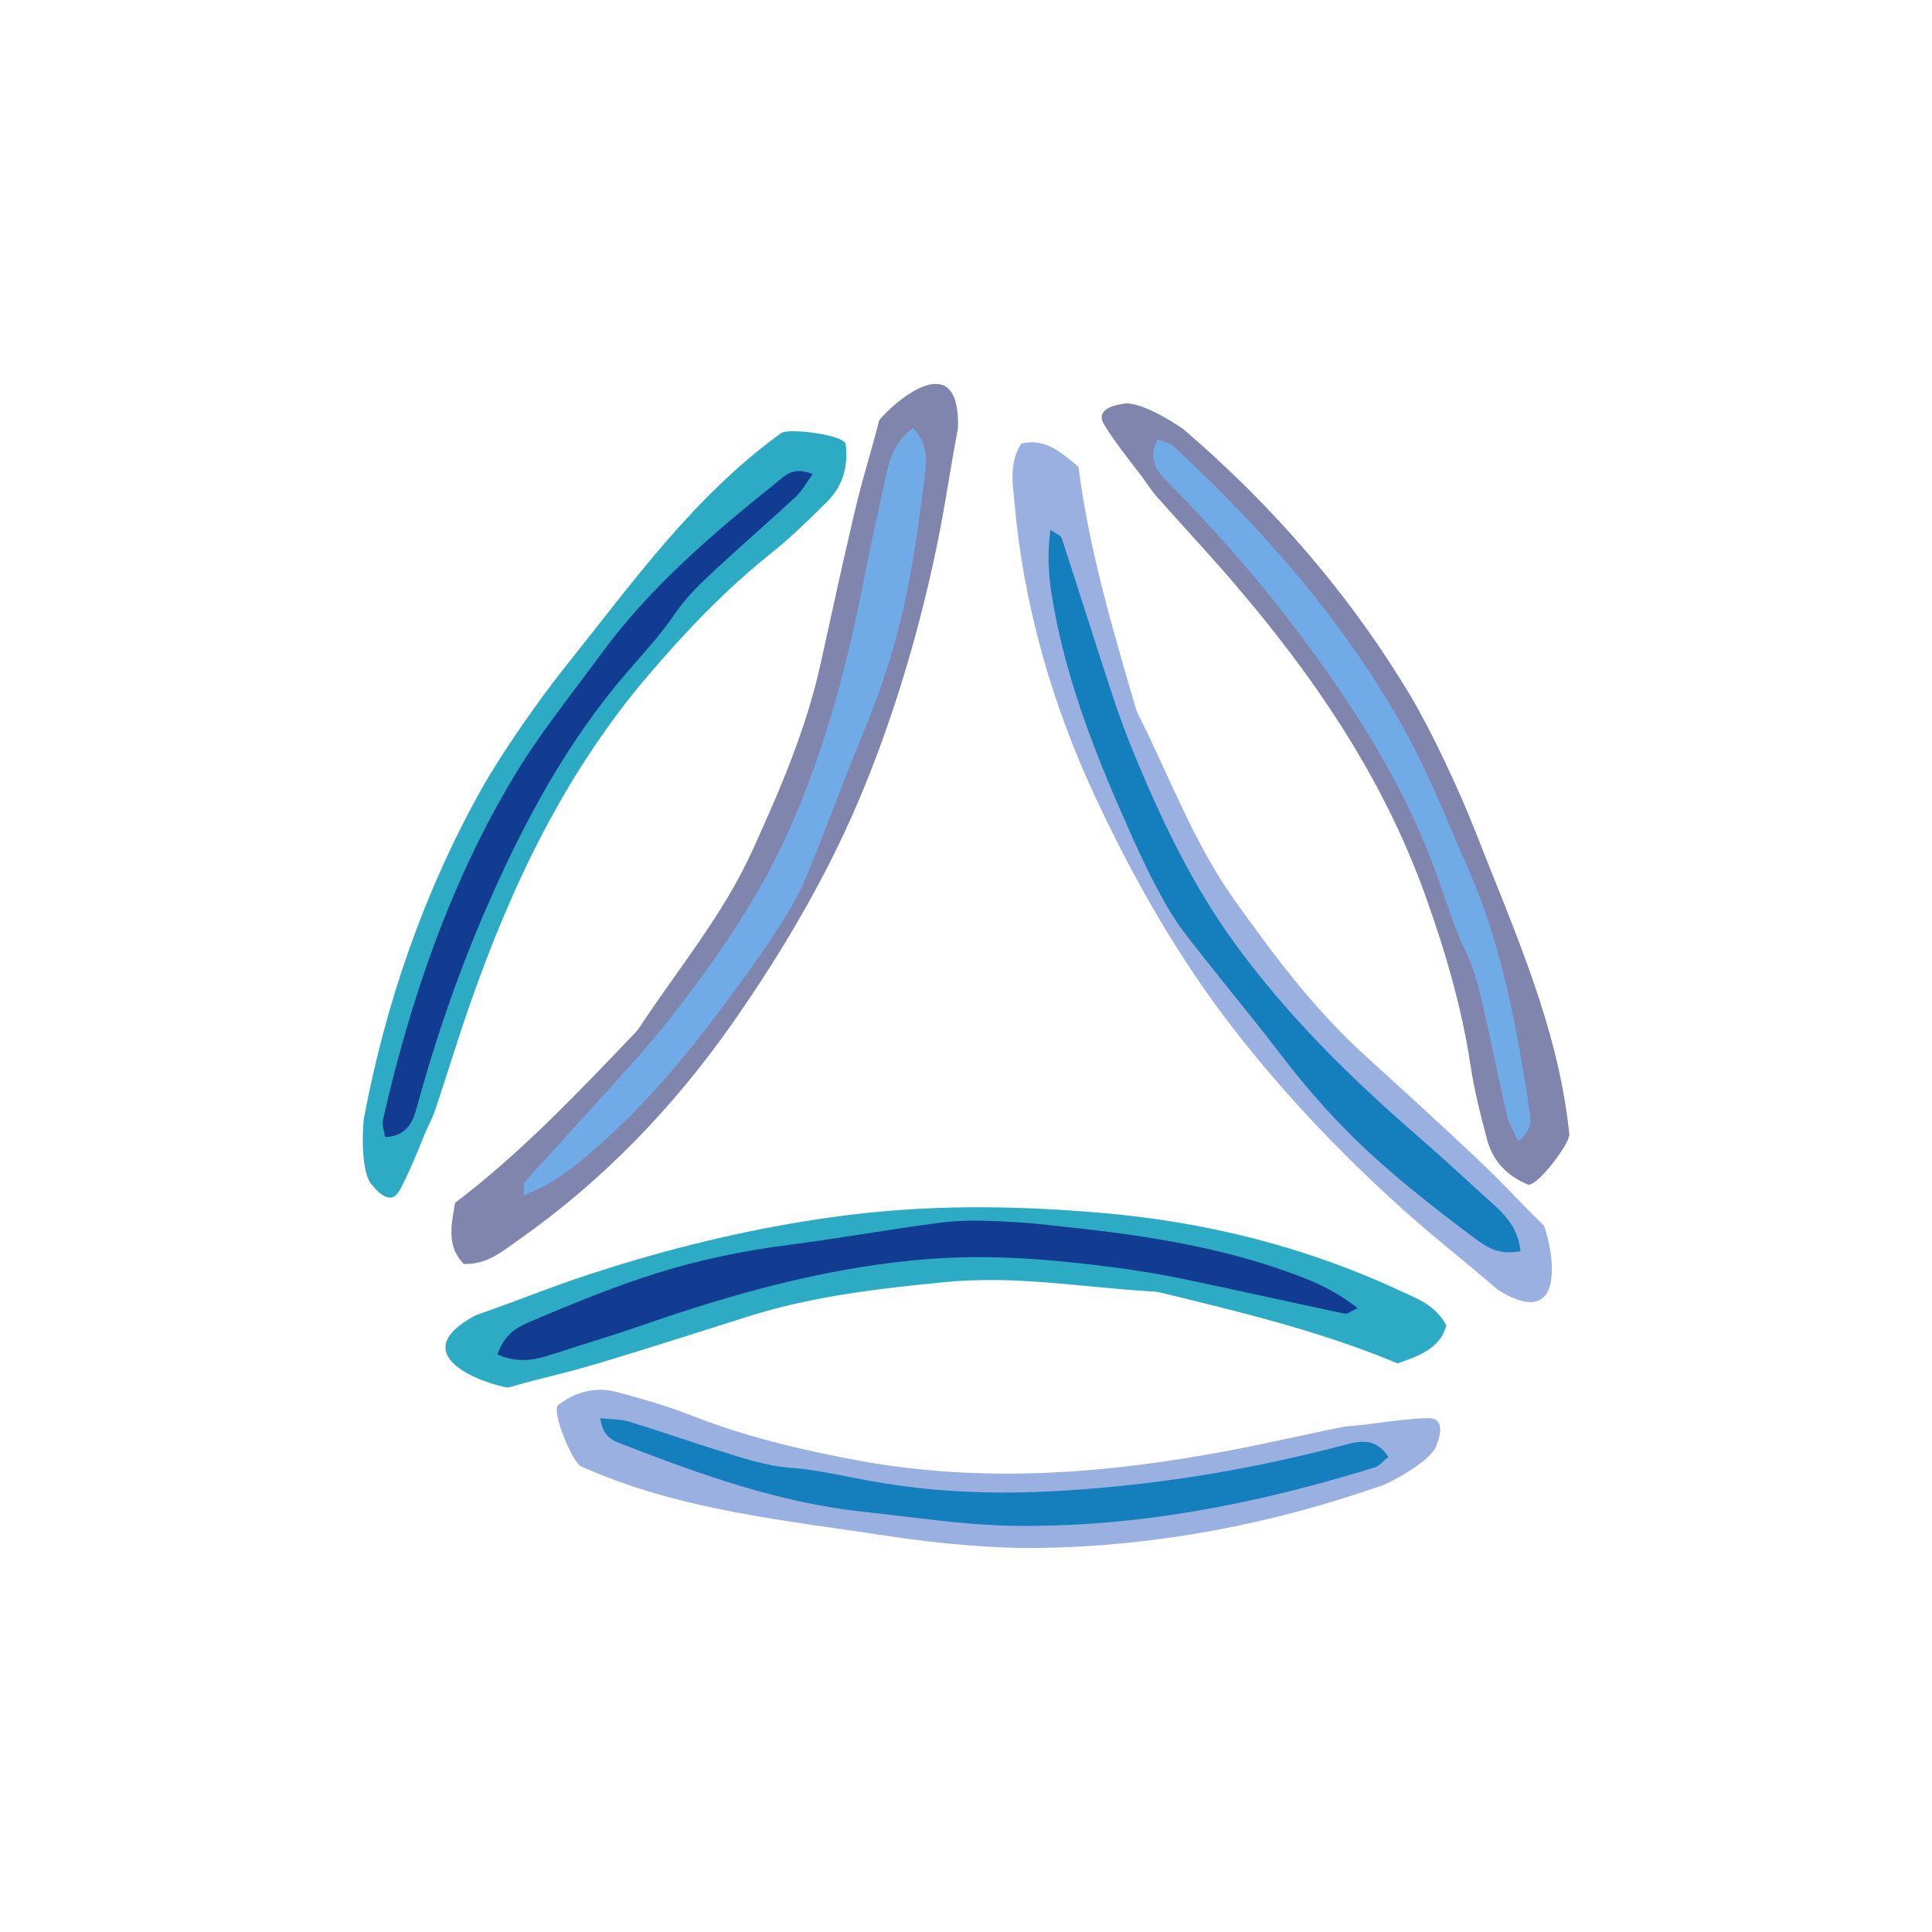
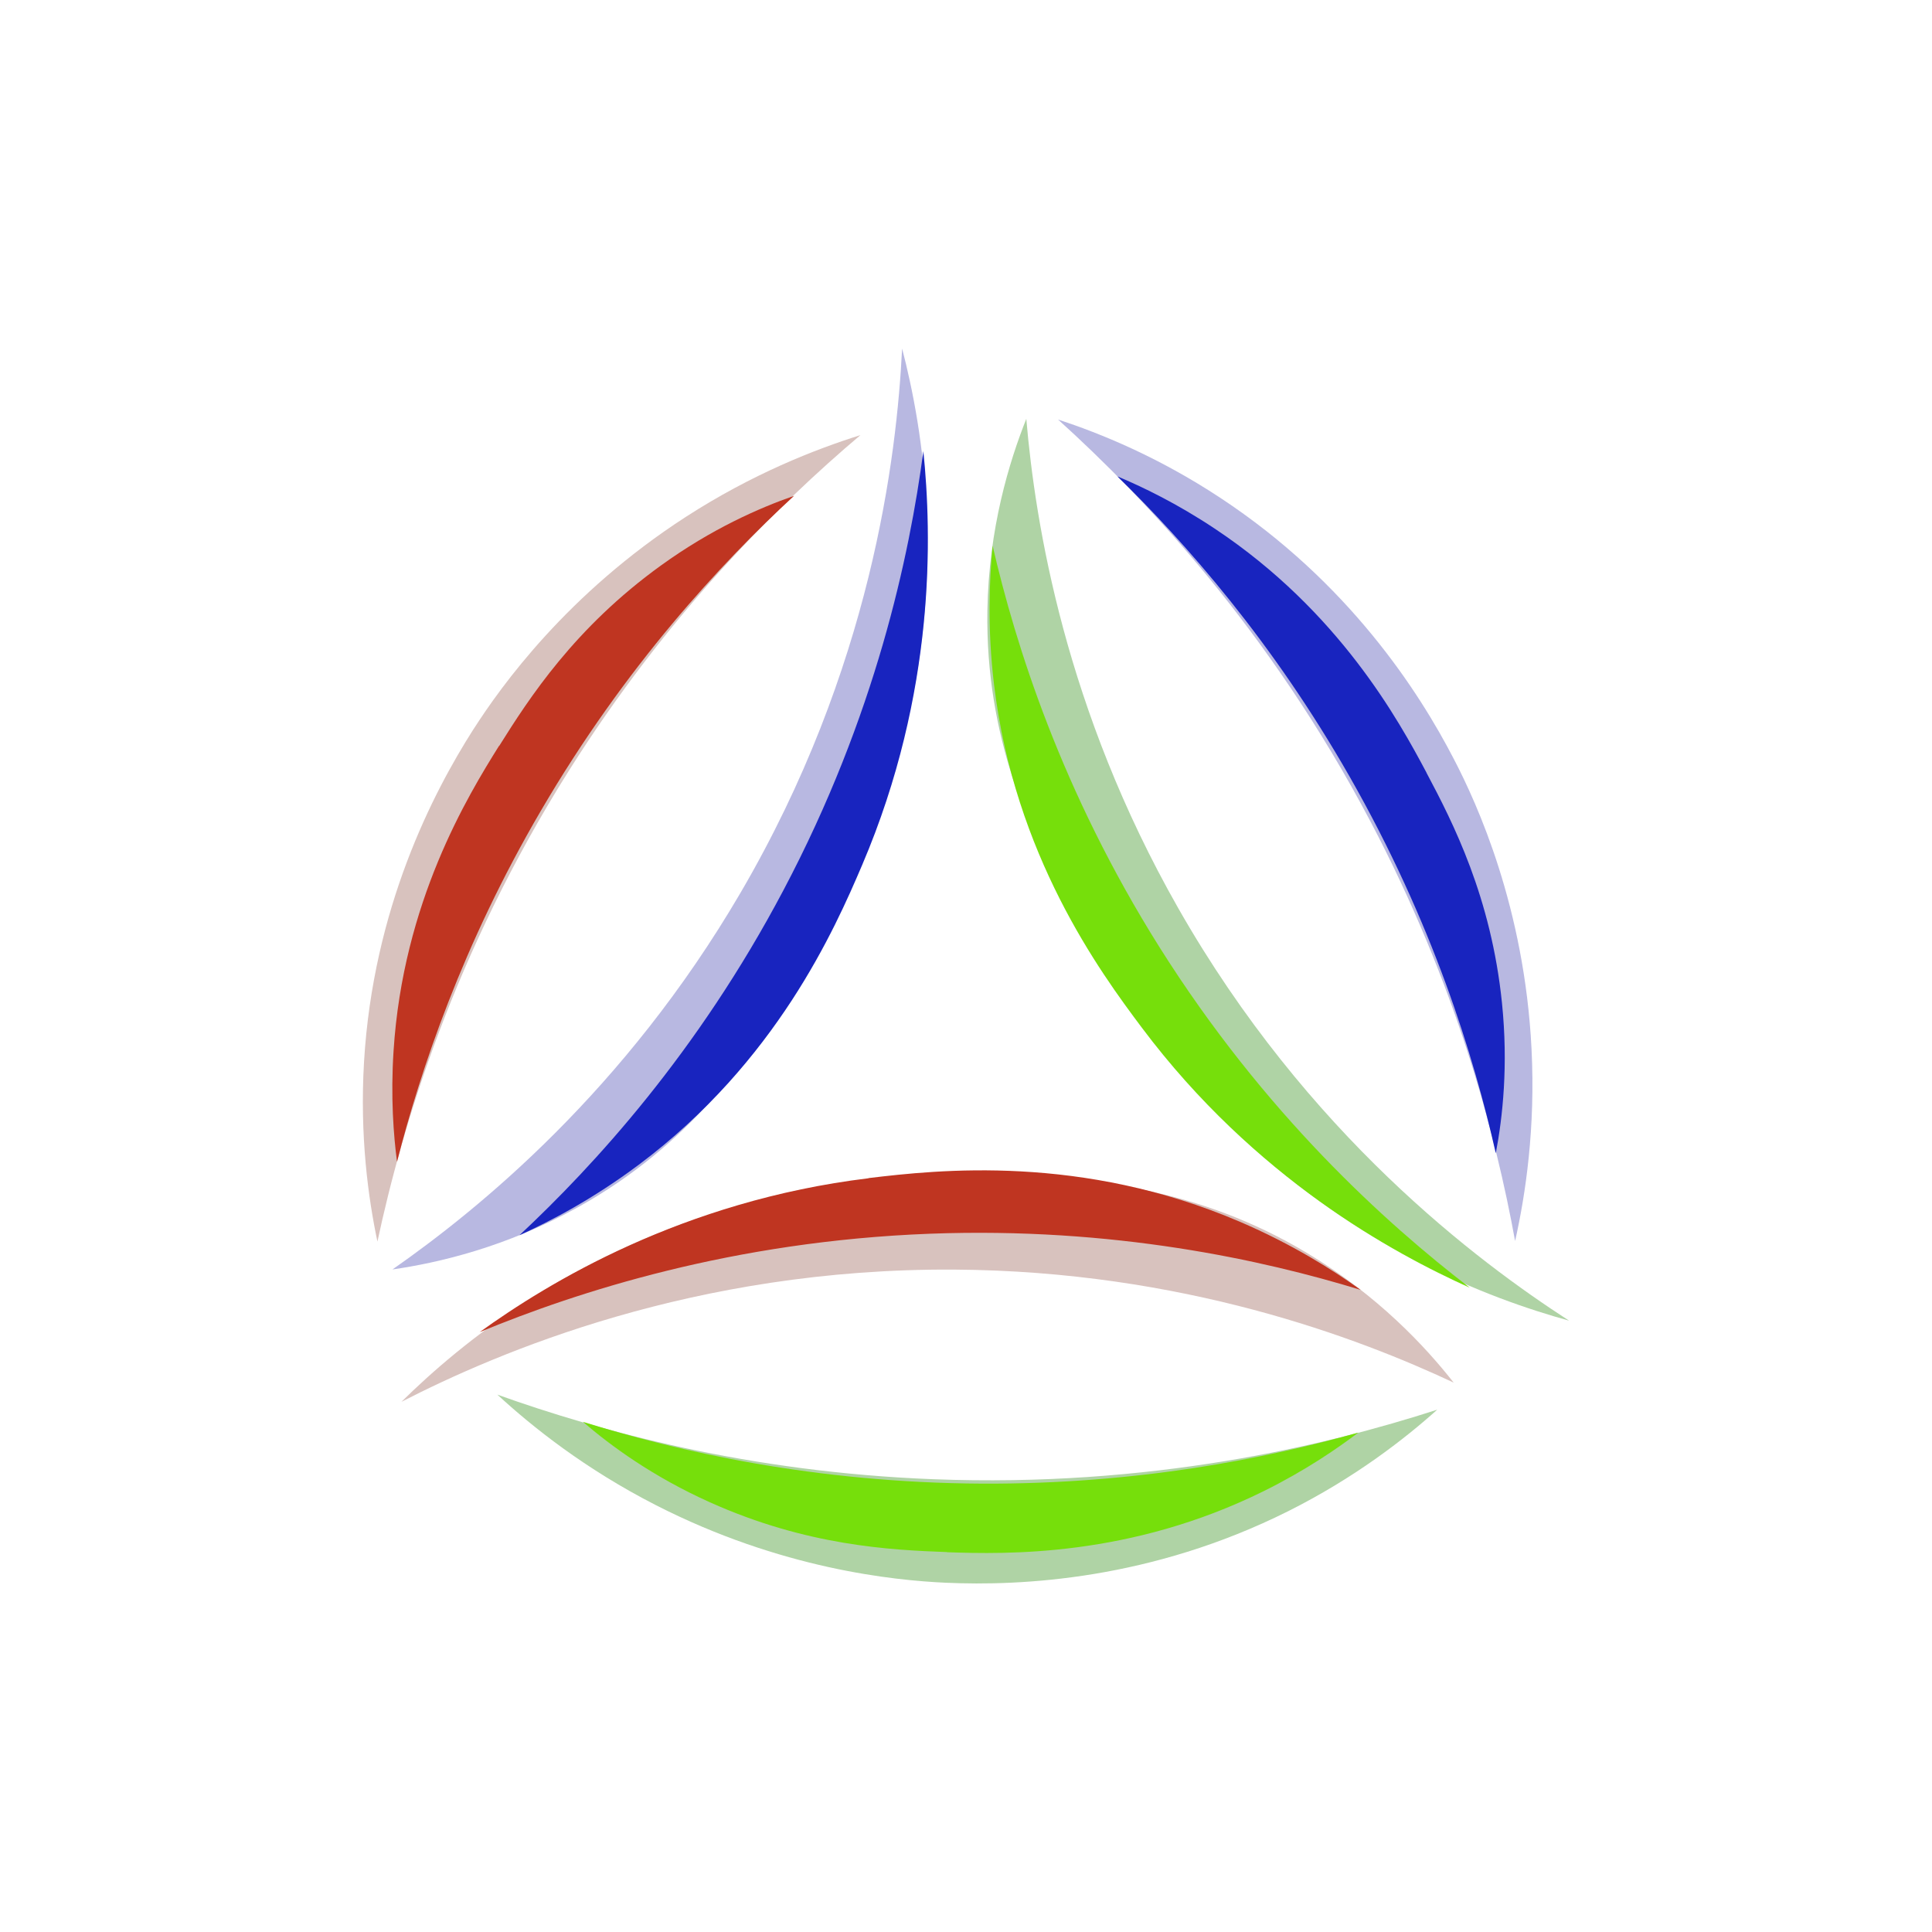
- <svg xmlns="http://www.w3.org/2000/svg" id="uuid-43605732-6272-4f77-abce-157feccea584" width="140" height="140" viewBox="0 0 140 140">
-   <path d="m79.96,30.68c-.63-1.17,1.28-1.39,1.28-1.39,1.3-.43,4.43,1.74,4.55,1.84,6.52,5.6,12.08,12.02,16.47,19.38,1.51,2.53,3.54,6.9,4.61,9.64,2.84,7.27,6.05,14.25,6.85,22.04.07.64-2.39,3.91-3.03,3.64-1.48-.63-2.52-1.69-2.93-3.25-.47-1.77-.93-3.56-1.2-5.37-.63-4.19-1.81-8.21-3.23-12.19-3.09-8.69-8.19-16.13-14.15-23.04-1.76-2.04-3.61-4.01-5.39-6.03-.49-.56-.86-1.22-1.34-1.8-.17-.21-1.97-2.52-2.48-3.46Z" style="fill:#8085ad; stroke-width:0px;" />
-   <path d="m69.42,31.02c-.8,4.23-.94,5.96-1.88,10.16-1.2,5.36-2.78,10.6-4.85,15.71-2.49,6.15-5.83,11.84-9.58,17.21-4.26,6.09-9.43,11.48-15.59,15.79-1.14.8-2.22,1.76-3.92,1.7-1.25-1.29-.9-2.85-.62-4.43,4.78-3.63,8.85-7.93,12.94-12.21.15-.16.3-.32.42-.5,2.78-4.23,6.06-8.15,8.17-12.79,2.02-4.44,3.92-8.85,4.97-13.63.79-3.58,1.56-7.16,2.4-10.72.74-3.14,1.03-3.73,1.83-6.86,1.21-1.47,5.87-5.39,5.71.56Z" style="fill:#8085ad; stroke-width:0px;" />
-   <path d="m66.17,31c1.05,1.18.99,2.27.86,3.35-.91,7.4-1.72,12.15-4.6,19.08-1.41,3.38-2.64,6.82-4.05,10.2-.54,1.28-1.27,2.5-2.02,3.68-.86,1.36-1.82,2.67-2.76,3.98-3.49,4.8-7.2,9.41-11.88,13.13-1.08.86-2.25,1.61-3.79,2.23.06-.52-.01-.87.13-1.03,2.66-2.96,5.36-5.89,8.01-8.86,1.14-1.28,2.24-2.62,3.28-3.98,3-3.95,5.76-7.99,7.81-12.58,2.68-6,4.27-12.17,5.51-18.54.64-3.28.86-4.01,1.55-7.28.27-1.28.7-2.44,1.94-3.37Z" style="fill:#70abe8; stroke-width:0px;" />
-   <path d="m110.01,82.71c-.34-.78-.69-1.32-.83-1.92-.51-2.21-.93-4.43-1.43-6.64-.4-1.78-.75-3.56-1.56-5.24-.79-1.64-1.33-3.41-1.94-5.14-2.17-6.19-5.52-11.62-9.4-16.92-3.13-4.27-6.59-8.25-10.32-12-.8-.8-1.33-1.69-.65-3.01.42.17.88.24,1.16.5,6.61,6.12,12.49,12.85,16.86,20.77,1.71,3.1,2.99,6.45,4.43,9.7,2.48,5.58,3.56,11.53,4.48,17.5.1.68.34,1.51-.82,2.4Z" style="fill:#70abe8; stroke-width:0px;" />
-   <path d="m103.58,102.77c1.33.04.56,1.81.56,1.81-.27,1.34-3.72,2.97-3.87,3.02-8.11,2.85-16.45,4.45-25.01,4.57-3.27.05-7.42-.33-10.66-.83-7.72-1.18-15.36-1.88-22.51-5.09-.59-.26-2.19-4.03-1.63-4.45,1.28-.97,2.73-1.34,4.28-.92,1.77.48,3.55.98,5.25,1.65,3.94,1.55,8.01,2.53,12.17,3.3,9.07,1.67,18.06.97,27.03-.74,2.65-.5,5.28-1.12,7.92-1.65.73-.15,1.49-.14,2.23-.26.26-.04,3.17-.45,4.24-.41Z" style="fill:#99b0e1; stroke-width:0px;" />
-   <path d="m108.55,93.47c-3.27-2.81-4.69-3.8-7.86-6.71-4.04-3.72-7.79-7.7-11.18-12.05-4.08-5.23-7.34-10.97-10.12-16.91-3.15-6.74-5.22-13.91-5.88-21.4-.12-1.38-.41-2.8.49-4.25,1.74-.44,2.92.65,4.15,1.68.76,5.95,2.44,11.63,4.1,17.31.06.21.12.42.22.61,2.28,4.52,4.03,9.33,6.99,13.48,2.81,3.94,5.71,7.83,9.31,11.12,2.7,2.47,5.42,4.93,8.08,7.44,2.35,2.22,2.72,2.76,5.03,5.02.67,1.78,1.73,7.78-3.34,4.66Z" style="fill:#99b0e1; stroke-width:0px;" />
-   <path d="m110.19,90.66c-1.55.32-2.46-.28-3.33-.93-5.95-4.48-9.67-7.56-14.22-13.53-2.22-2.91-4.59-5.7-6.81-8.61-.85-1.11-1.53-2.35-2.18-3.59-.75-1.43-1.41-2.91-2.06-4.38-2.42-5.45-4.54-10.94-5.43-16.85-.2-1.36-.26-2.76-.04-4.39.42.31.76.42.82.63,1.24,3.78,2.42,7.59,3.67,11.37.54,1.63,1.14,3.25,1.81,4.83,1.92,4.57,4.04,8.98,6.99,13.06,3.84,5.3,8.41,9.79,13.3,14.04,2.52,2.19,3.04,2.75,5.53,4.98.97.87,1.77,1.82,1.94,3.37Z" style="fill:#157ebd; stroke-width:0px;" />
-   <path d="m43.49,102.77c.85.09,1.49.07,2.07.24,2.17.66,4.3,1.41,6.47,2.09,1.74.54,3.46,1.13,5.32,1.27,1.82.13,3.62.56,5.42.89,6.58,1.24,12.73,1.04,19.35.32,5.26-.58,10.44-1.58,15.56-2.94,1.1-.29,2.13-.31,2.93.94-.36.28-.65.64-1.01.76-8.6,2.66-17.38,4.39-26.41,4.22-3.55-.07-7.08-.64-10.62-1.01-6.07-.65-11.76-2.68-17.4-4.87-.64-.25-1.48-.46-1.67-1.91Z" style="fill:#157ebd; stroke-width:0px;" />
-   <path d="m28.88,86.37c-.7,1.13-1.84-.42-1.84-.42-1.03-.91-.71-4.7-.68-4.86,1.59-8.45,4.37-16.47,8.55-23.95,1.44-2.57,4.2-6.51,6.04-8.81,4.88-6.1,9.31-12.36,15.66-16.95.52-.38,4.58.12,4.67.81.2,1.6-.2,3.03-1.35,4.17-1.3,1.29-2.62,2.59-4.05,3.73-3.31,2.64-6.2,5.67-8.94,8.89-5.98,7.02-9.87,15.16-12.88,23.78-.89,2.55-1.67,5.13-2.53,7.69-.24.71-.63,1.36-.89,2.06-.09.25-1.2,2.97-1.76,3.88Z" style="fill:#2daac4; stroke-width:0px;" />
-   <path d="m34.44,95.32c4.07-1.42,5.63-2.17,9.74-3.45,5.24-1.64,10.57-2.89,16.03-3.66,6.72-.94,13.02-.89,19.7-.31,7.41.64,14.66,2.43,21.47,5.6,1.26.59,2.63,1.04,3.43,2.55-.49,1.72-2.02,2.2-3.53,2.75-5.53-2.32-11.29-3.7-17.04-5.1-.21-.05-.42-.1-.64-.11-5.25-.3-9.9-1.19-15.17-.68-4.82.47-9.64,1.03-14.29,2.51-3.49,1.1-6.98,2.23-10.48,3.28-3.09.93-3.75.97-6.86,1.85-1.88-.31-7.6-2.39-2.37-5.22Z" style="fill:#2daac4; stroke-width:0px;" />
-   <path d="m36.05,98.15c.5-1.5,1.47-2,2.47-2.42,6.86-2.91,11.38-4.59,18.83-5.55,3.63-.47,7.23-1.12,10.86-1.59,1.38-.18,2.8-.15,4.2-.09,2.15.09,2.71.18,4.83.41,5.9.62,11.75,1.53,17.31,3.72,1.28.5,2.52,1.15,3.83,2.16-.48.21-.74.45-.95.4-3.9-.82-7.78-1.7-11.68-2.51-1.68-.35-3.39-.63-5.09-.85-5.11-.65-9.61-1.01-14.81-.47-6.51.68-12.68,2.39-18.81,4.5-3.16,1.09-3.9,1.26-7.08,2.3-1.24.41-2.46.62-3.89,0Z" style="fill:#113c91; stroke-width:0px;" />
-   <path d="m58.91,34.33c-.5.69-.8,1.26-1.25,1.67-1.66,1.55-3.37,3.02-5.04,4.56-1.34,1.24-2.71,2.43-3.76,3.98-1.03,1.51-2.29,2.86-3.49,4.25-4.26,4.97-7.33,10.64-9.95,16.6-2.13,4.85-3.85,9.83-5.24,14.94-.3,1.1-.8,2-2.28,2.07-.06-.45-.23-.88-.15-1.25,2-8.78,4.89-17.24,9.55-24.98,1.83-3.04,4.09-5.82,6.19-8.69,3.59-4.93,8.2-8.85,12.92-12.63.53-.43,1.13-1.05,2.49-.49Z" style="fill:#113c91; stroke-width:0px;" />
+ <svg xmlns="http://www.w3.org/2000/svg" id="uuid-df54fc93-c053-4719-86f1-e79d615e0416" width="140" height="140" viewBox="0 0 140 140">
+   <path d="m34.31,52.84c-2.96,4.64-7.27,13-7.93,24.09-.32,5.4.31,9.91.97,13.04,1.79-8.36,5.53-20.88,13.89-34.15,7.11-11.28,15.08-19.19,21.11-24.29-3.31,1.04-7.83,2.81-12.66,5.93-8.57,5.54-13.38,12.26-15.37,15.37Z" style="fill:#d8c2be; stroke-width:0px;" />
+   <path d="m57.26,72.11c3.06-4.63,10.63-17.5,9.9-34.9-.21-4.98-1.04-9.08-1.79-11.95-.39,7.84-2.21,23.2-11.73,39.47-8.37,14.3-18.94,22.89-25.2,27.26,3.3-.48,8.21-1.6,13.44-4.51,8.07-4.49,12.25-10.65,15.37-15.37Z" style="fill:#b8b8e1; stroke-width:0px;" />
+   <path d="m36.16,54.05c-2.28,3.65-6.95,11.31-7.64,22.09-.22,3.35,0,6.14.25,8.05,1.71-6.7,4.75-15.74,10.43-25.45,6.11-10.46,13.05-17.93,18.34-22.81-2.52.88-5.97,2.39-9.65,5.05-6.25,4.51-9.54,9.6-11.72,13.08Z" style="fill:#bf3521; stroke-width:0px;" />
+   <path d="m62.48,62.67c5.34-12.52,5.05-23.94,4.43-29.98-1,7.55-3.45,19.17-10.14,31.82-6.22,11.78-13.74,19.96-19.13,25,2.26-1.02,5.35-2.64,8.65-5.11,9.97-7.47,14.18-17.02,16.19-21.73Z" style="fill:#1824bf; stroke-width:0px;" />
+   <path d="m105.35,55c-2.53-4.89-7.62-12.79-16.9-18.91-4.51-2.98-8.73-4.69-11.78-5.69,6.34,5.73,15.31,15.23,22.63,29.11,6.22,11.79,9.08,22.66,10.49,30.42.76-3.38,1.48-8.19,1.19-13.93-.51-10.2-3.92-17.72-5.63-21Z" style="fill:#b8b8e1; stroke-width:0px;" />
+   <path d="m77.18,65.24c2.48,4.97,9.84,17.95,25.28,26.03,4.41,2.31,8.38,3.64,11.24,4.43-6.59-4.26-18.99-13.51-28.32-29.89-8.2-14.4-10.36-27.85-11.01-35.46-1.23,3.1-2.72,7.91-2.82,13.89-.15,9.24,3.1,15.94,5.63,21Z" style="fill:#afd3a5; stroke-width:0px;" />
+   <path d="m103.37,55.99c-2.02-3.8-6.32-11.67-15.31-17.66-2.79-1.86-5.32-3.07-7.09-3.81,4.95,4.83,11.25,11.98,16.83,21.76,6,10.52,9.01,20.27,10.59,27.29.5-2.62.91-6.37.45-10.88-.78-7.66-3.54-13.06-5.47-16.69Z" style="fill:#1824bf; stroke-width:0px;" />
+   <path d="m82.75,74.48c8.17,10.89,18.21,16.34,23.75,18.83-6.04-4.64-14.87-12.58-22.49-24.69-7.09-11.28-10.42-21.88-12.08-29.07-.24,2.47-.39,5.95.1,10.05,1.49,12.37,7.65,20.79,10.72,24.88Z" style="fill:#76df0b; stroke-width:0px;" />
+   <path d="m68.51,114.69c5.5.25,14.89-.21,24.83-5.18,4.83-2.42,8.42-5.22,10.81-7.36-8.13,2.63-20.84,5.65-36.52,5.04-13.32-.51-24.16-3.47-31.59-6.13,2.55,2.35,6.35,5.38,11.47,8,9.09,4.65,17.3,5.46,21,5.63Z" style="fill:#afd3a5; stroke-width:0px;" />
+   <path d="m73.72,85.18c-5.54-.34-20.47-.45-35.18,8.88-4.21,2.67-7.34,5.44-9.45,7.52,6.98-3.58,21.2-9.69,40.04-9.58,16.57.1,29.3,4.95,36.21,8.19-2.06-2.62-5.49-6.31-10.62-9.39-7.92-4.75-15.35-5.29-21-5.63Z" style="fill:#d8c2be; stroke-width:0px;" />
+   <path d="m68.63,112.48c4.3.15,13.27.36,22.95-4.43,3.01-1.49,5.32-3.08,6.85-4.24-6.66,1.87-16,3.75-27.26,3.7-12.11-.06-22.06-2.34-28.93-4.48,2.02,1.74,5.06,3.97,9.2,5.83,7.03,3.16,13.08,3.46,17.19,3.61Z" style="fill:#76df0b; stroke-width:0px;" />
+   <path d="m62.94,85.38c-13.51,1.64-23.25,7.6-28.18,11.15,7.04-2.91,18.33-6.59,32.63-7.13,13.32-.5,24.16,1.91,31.21,4.07-2.02-1.45-4.96-3.31-8.76-4.94-11.46-4.9-21.83-3.77-26.91-3.16Z" style="fill:#bf3521; stroke-width:0px;" />
</svg>
